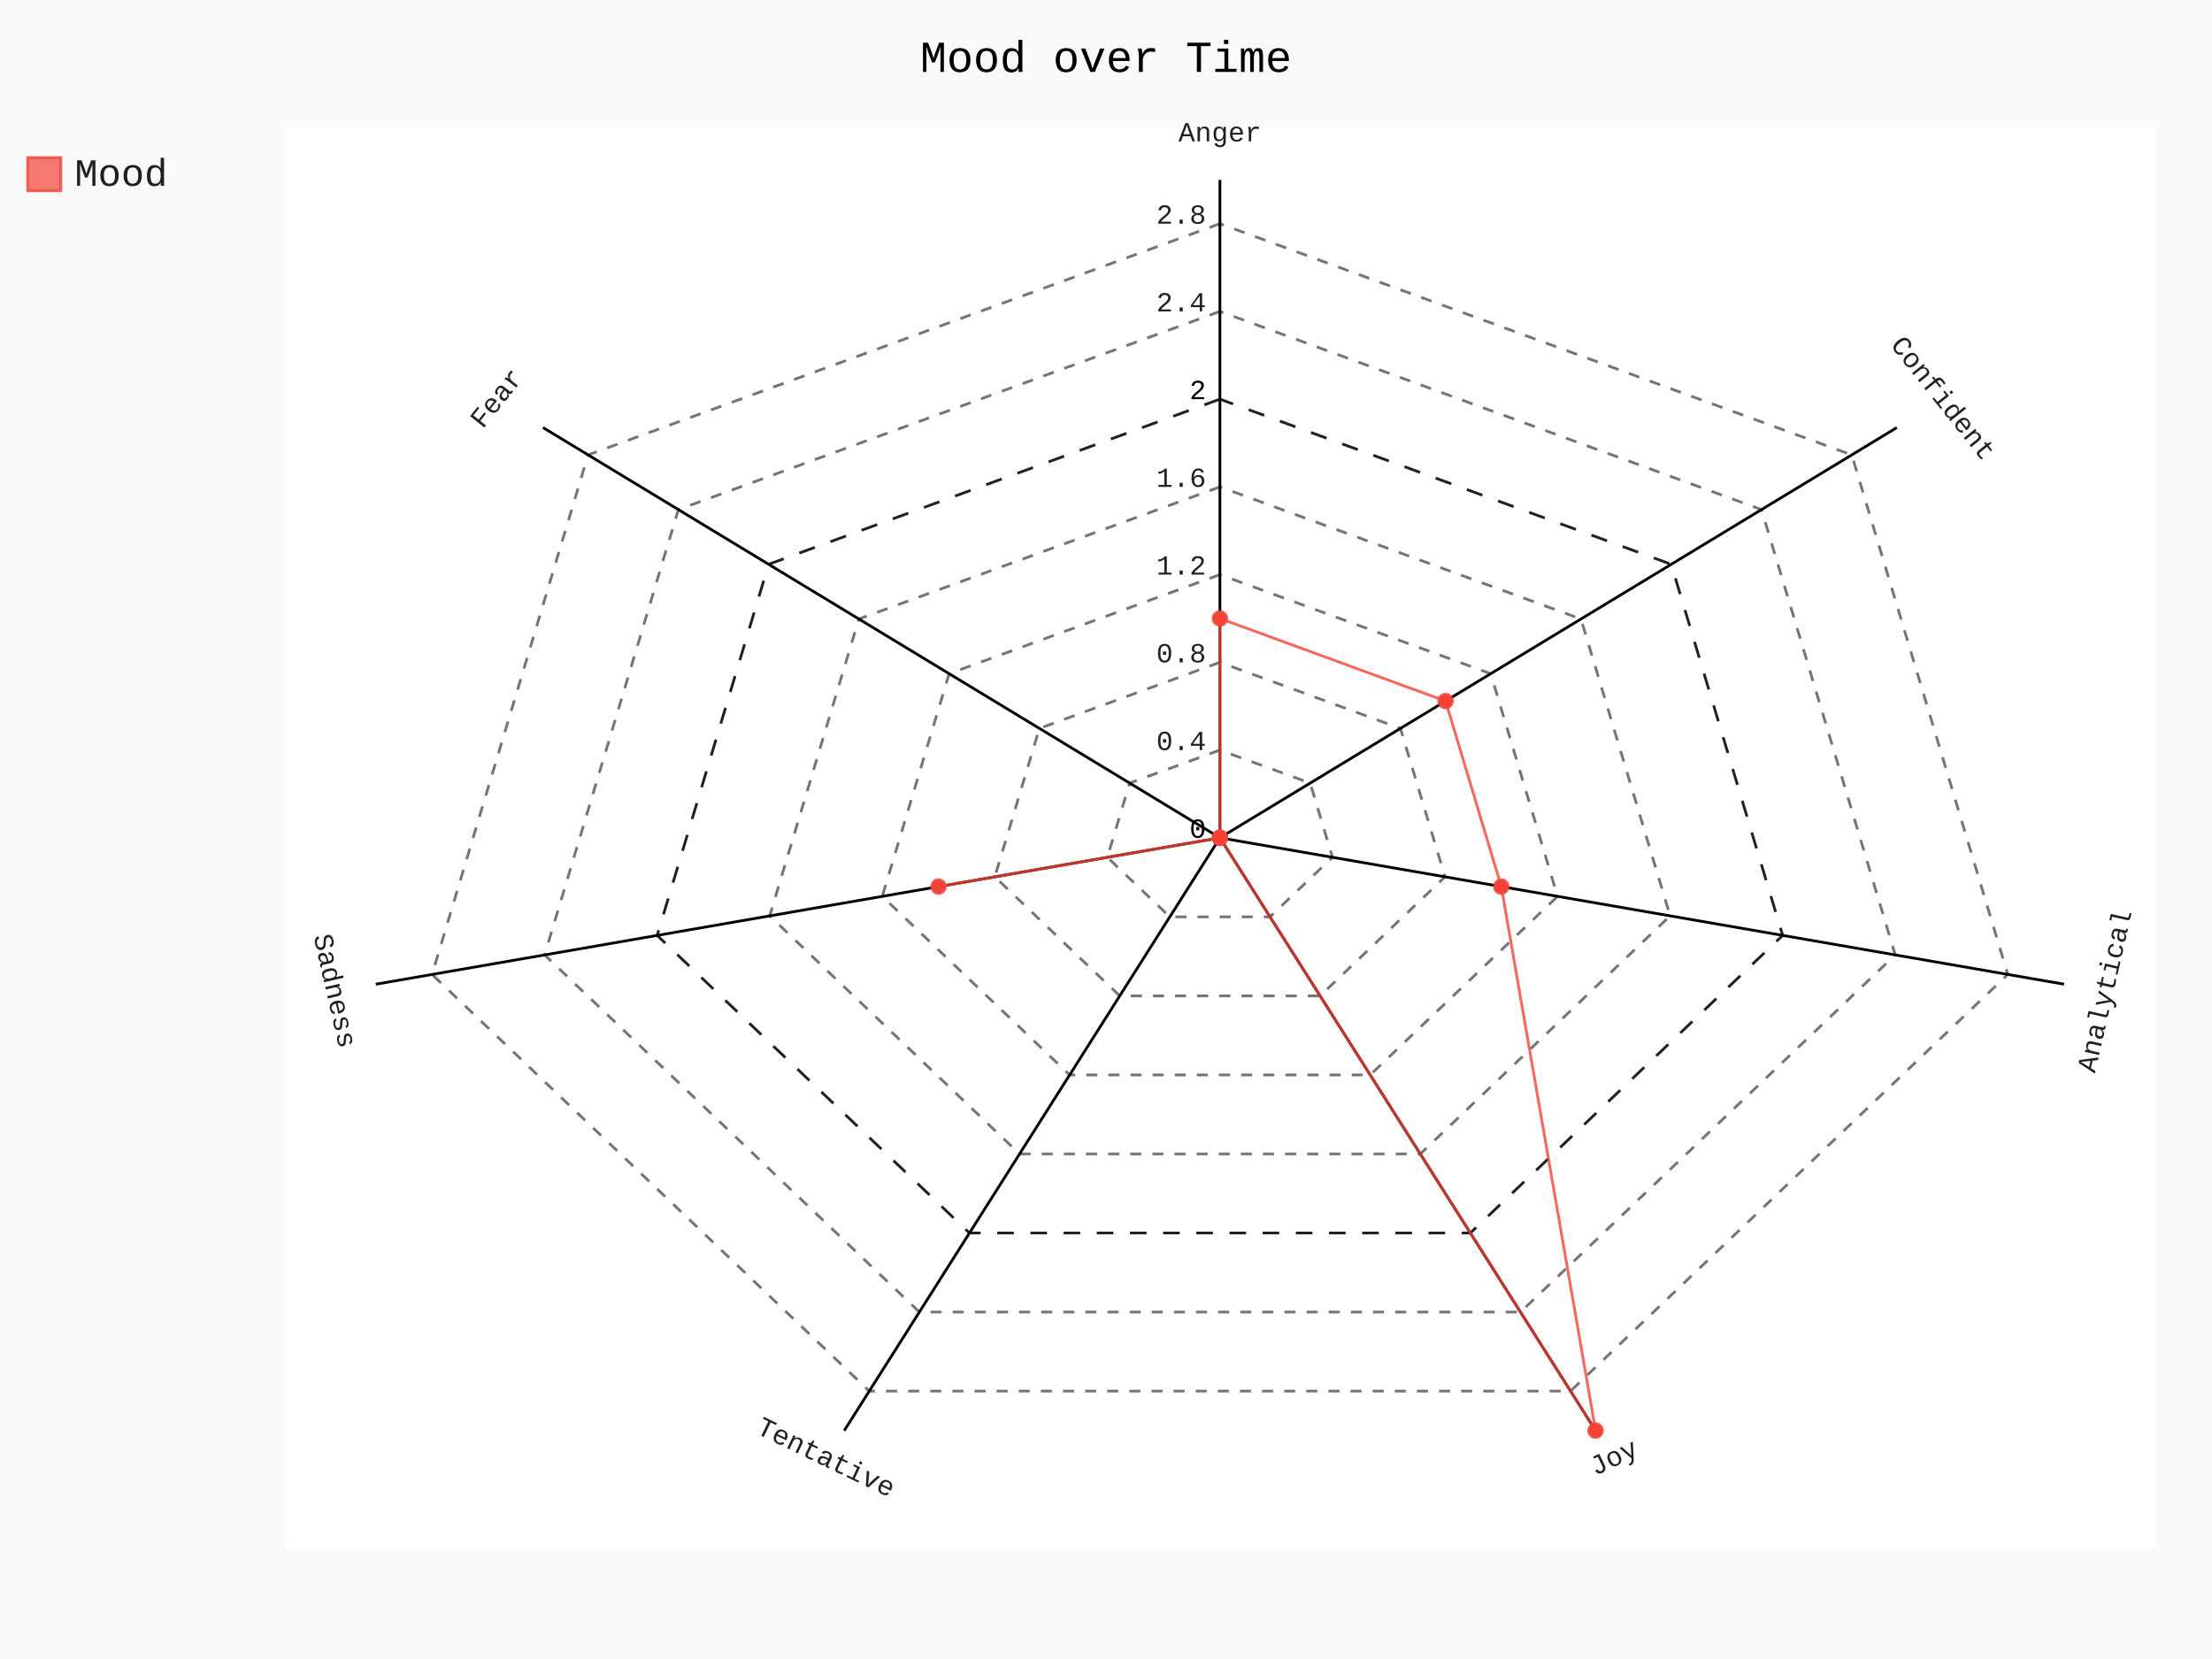
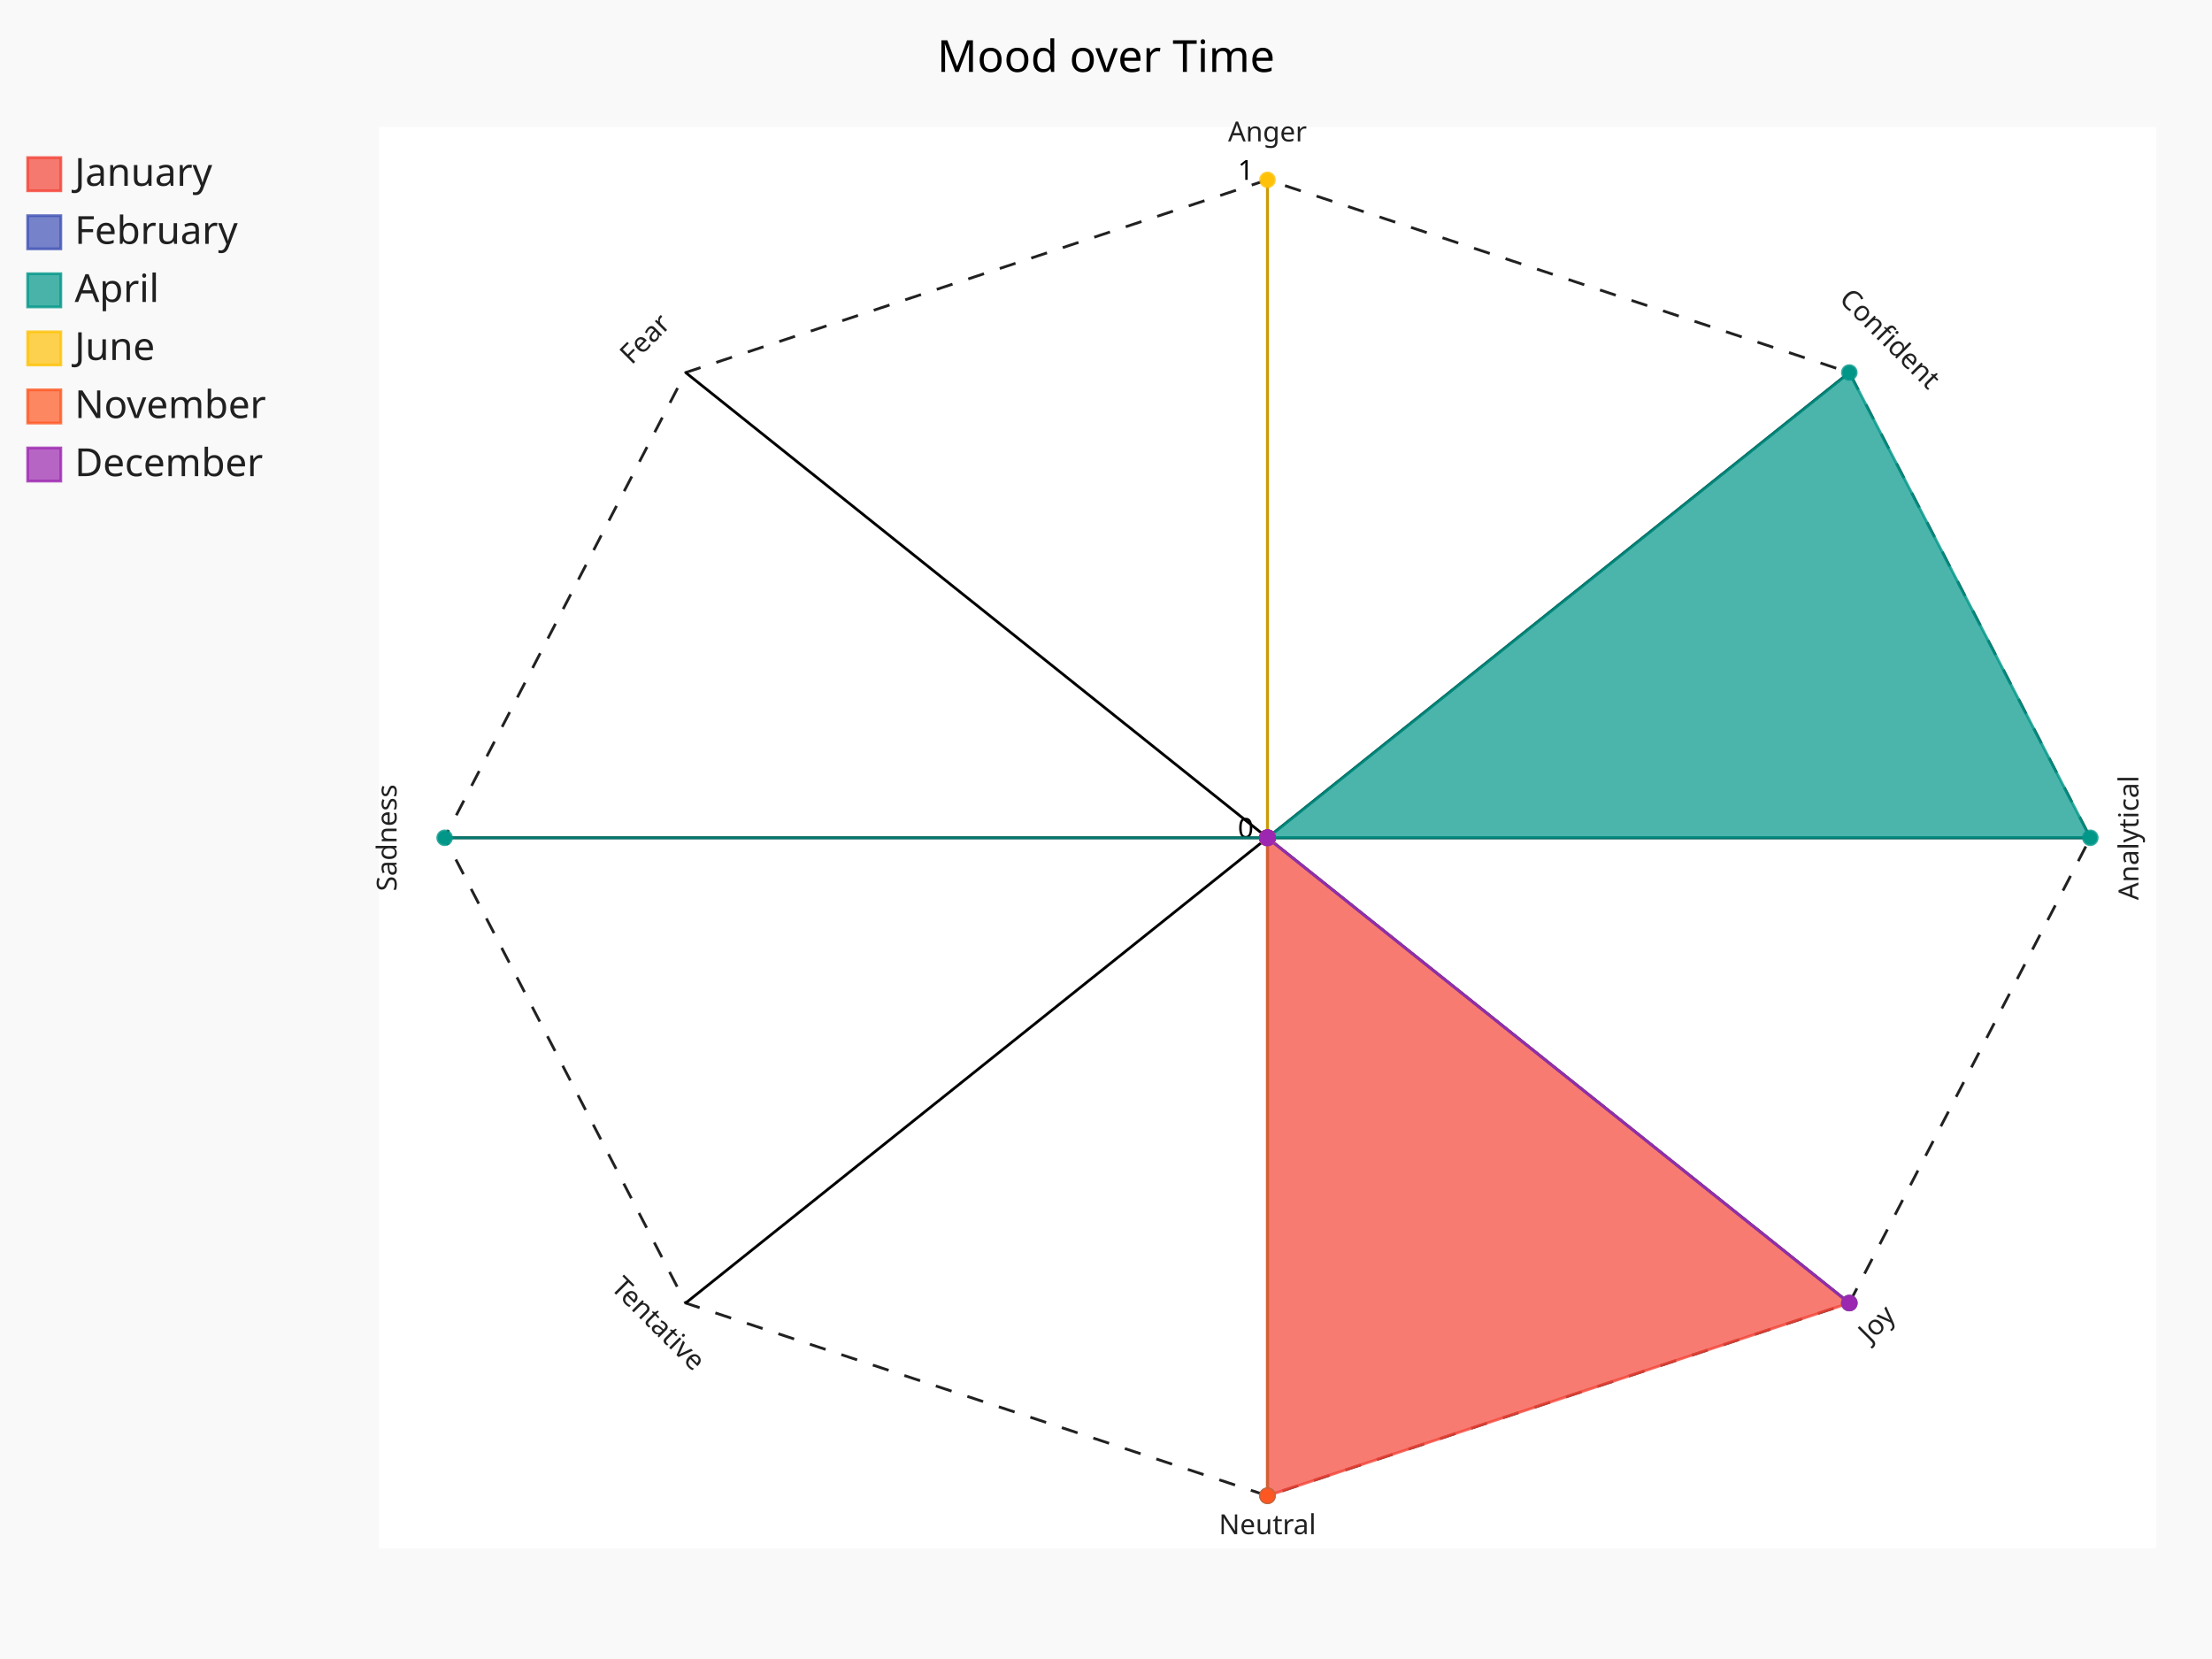
- <svg xmlns="http://www.w3.org/2000/svg" class="pygal-chart" id="chart-47af4e91-b5fa-4271-91e8-64bb7bb5b406" viewBox="0 0 800 600">
+ <svg xmlns="http://www.w3.org/2000/svg" class="pygal-chart" id="chart-7124c42a-257a-4592-8749-6a3959b7a0c8" viewBox="0 0 800 600">
  <defs>
-     <style type="text/css">#chart-47af4e91-b5fa-4271-91e8-64bb7bb5b406{-webkit-user-select:none;-webkit-font-smoothing:antialiased;font-family:Consolas,"Liberation Mono",Menlo,Courier,monospace}#chart-47af4e91-b5fa-4271-91e8-64bb7bb5b406 .title{font-family:Consolas,"Liberation Mono",Menlo,Courier,monospace;font-size:16px}#chart-47af4e91-b5fa-4271-91e8-64bb7bb5b406 .legends .legend text{font-family:Consolas,"Liberation Mono",Menlo,Courier,monospace;font-size:14px}#chart-47af4e91-b5fa-4271-91e8-64bb7bb5b406 .axis text{font-family:Consolas,"Liberation Mono",Menlo,Courier,monospace;font-size:10px}#chart-47af4e91-b5fa-4271-91e8-64bb7bb5b406 .axis text.major{font-family:Consolas,"Liberation Mono",Menlo,Courier,monospace;font-size:10px}#chart-47af4e91-b5fa-4271-91e8-64bb7bb5b406 .text-overlay text.value{font-family:Consolas,"Liberation Mono",Menlo,Courier,monospace;font-size:16px}#chart-47af4e91-b5fa-4271-91e8-64bb7bb5b406 .text-overlay text.label{font-family:Consolas,"Liberation Mono",Menlo,Courier,monospace;font-size:10px}#chart-47af4e91-b5fa-4271-91e8-64bb7bb5b406 .tooltip{font-family:Consolas,"Liberation Mono",Menlo,Courier,monospace;font-size:14px}#chart-47af4e91-b5fa-4271-91e8-64bb7bb5b406 text.no_data{font-family:Consolas,"Liberation Mono",Menlo,Courier,monospace;font-size:64px}
- #chart-47af4e91-b5fa-4271-91e8-64bb7bb5b406{background-color:rgba(249,249,249,1)}#chart-47af4e91-b5fa-4271-91e8-64bb7bb5b406 path,#chart-47af4e91-b5fa-4271-91e8-64bb7bb5b406 line,#chart-47af4e91-b5fa-4271-91e8-64bb7bb5b406 rect,#chart-47af4e91-b5fa-4271-91e8-64bb7bb5b406 circle{-webkit-transition:150ms;-moz-transition:150ms;transition:150ms}#chart-47af4e91-b5fa-4271-91e8-64bb7bb5b406 .graph &gt; .background{fill:rgba(249,249,249,1)}#chart-47af4e91-b5fa-4271-91e8-64bb7bb5b406 .plot &gt; .background{fill:rgba(255,255,255,1)}#chart-47af4e91-b5fa-4271-91e8-64bb7bb5b406 .graph{fill:rgba(0,0,0,.87)}#chart-47af4e91-b5fa-4271-91e8-64bb7bb5b406 text.no_data{fill:rgba(0,0,0,1)}#chart-47af4e91-b5fa-4271-91e8-64bb7bb5b406 .title{fill:rgba(0,0,0,1)}#chart-47af4e91-b5fa-4271-91e8-64bb7bb5b406 .legends .legend text{fill:rgba(0,0,0,.87)}#chart-47af4e91-b5fa-4271-91e8-64bb7bb5b406 .legends .legend:hover text{fill:rgba(0,0,0,1)}#chart-47af4e91-b5fa-4271-91e8-64bb7bb5b406 .axis .line{stroke:rgba(0,0,0,1)}#chart-47af4e91-b5fa-4271-91e8-64bb7bb5b406 .axis .guide.line{stroke:rgba(0,0,0,.54)}#chart-47af4e91-b5fa-4271-91e8-64bb7bb5b406 .axis .major.line{stroke:rgba(0,0,0,.87)}#chart-47af4e91-b5fa-4271-91e8-64bb7bb5b406 .axis text.major{fill:rgba(0,0,0,1)}#chart-47af4e91-b5fa-4271-91e8-64bb7bb5b406 .axis.y .guides:hover .guide.line,#chart-47af4e91-b5fa-4271-91e8-64bb7bb5b406 .line-graph .axis.x .guides:hover .guide.line,#chart-47af4e91-b5fa-4271-91e8-64bb7bb5b406 .stackedline-graph .axis.x .guides:hover .guide.line,#chart-47af4e91-b5fa-4271-91e8-64bb7bb5b406 .xy-graph .axis.x .guides:hover .guide.line{stroke:rgba(0,0,0,1)}#chart-47af4e91-b5fa-4271-91e8-64bb7bb5b406 .axis .guides:hover text{fill:rgba(0,0,0,1)}#chart-47af4e91-b5fa-4271-91e8-64bb7bb5b406 .reactive{fill-opacity:.7;stroke-opacity:.8}#chart-47af4e91-b5fa-4271-91e8-64bb7bb5b406 .ci{stroke:rgba(0,0,0,.87)}#chart-47af4e91-b5fa-4271-91e8-64bb7bb5b406 .reactive.active,#chart-47af4e91-b5fa-4271-91e8-64bb7bb5b406 .active .reactive{fill-opacity:.8;stroke-opacity:.9;stroke-width:4}#chart-47af4e91-b5fa-4271-91e8-64bb7bb5b406 .ci .reactive.active{stroke-width:1.5}#chart-47af4e91-b5fa-4271-91e8-64bb7bb5b406 .series text{fill:rgba(0,0,0,1)}#chart-47af4e91-b5fa-4271-91e8-64bb7bb5b406 .tooltip rect{fill:rgba(255,255,255,1);stroke:rgba(0,0,0,1);-webkit-transition:opacity 150ms;-moz-transition:opacity 150ms;transition:opacity 150ms}#chart-47af4e91-b5fa-4271-91e8-64bb7bb5b406 .tooltip .label{fill:rgba(0,0,0,.87)}#chart-47af4e91-b5fa-4271-91e8-64bb7bb5b406 .tooltip .label{fill:rgba(0,0,0,.87)}#chart-47af4e91-b5fa-4271-91e8-64bb7bb5b406 .tooltip .legend{font-size:.8em;fill:rgba(0,0,0,.54)}#chart-47af4e91-b5fa-4271-91e8-64bb7bb5b406 .tooltip .x_label{font-size:.6em;fill:rgba(0,0,0,1)}#chart-47af4e91-b5fa-4271-91e8-64bb7bb5b406 .tooltip .xlink{font-size:.5em;text-decoration:underline}#chart-47af4e91-b5fa-4271-91e8-64bb7bb5b406 .tooltip .value{font-size:1.5em}#chart-47af4e91-b5fa-4271-91e8-64bb7bb5b406 .bound{font-size:.5em}#chart-47af4e91-b5fa-4271-91e8-64bb7bb5b406 .max-value{font-size:.75em;fill:rgba(0,0,0,.54)}#chart-47af4e91-b5fa-4271-91e8-64bb7bb5b406 .map-element{fill:rgba(255,255,255,1);stroke:rgba(0,0,0,.54) !important}#chart-47af4e91-b5fa-4271-91e8-64bb7bb5b406 .map-element .reactive{fill-opacity:inherit;stroke-opacity:inherit}#chart-47af4e91-b5fa-4271-91e8-64bb7bb5b406 .color-0,#chart-47af4e91-b5fa-4271-91e8-64bb7bb5b406 .color-0 a:visited{stroke:#F44336;fill:#F44336}#chart-47af4e91-b5fa-4271-91e8-64bb7bb5b406 .text-overlay .color-0 text{fill:black}
- #chart-47af4e91-b5fa-4271-91e8-64bb7bb5b406 text.no_data{text-anchor:middle}#chart-47af4e91-b5fa-4271-91e8-64bb7bb5b406 .guide.line{fill:none}#chart-47af4e91-b5fa-4271-91e8-64bb7bb5b406 .centered{text-anchor:middle}#chart-47af4e91-b5fa-4271-91e8-64bb7bb5b406 .title{text-anchor:middle}#chart-47af4e91-b5fa-4271-91e8-64bb7bb5b406 .legends .legend text{fill-opacity:1}#chart-47af4e91-b5fa-4271-91e8-64bb7bb5b406 .axis.x text{text-anchor:middle}#chart-47af4e91-b5fa-4271-91e8-64bb7bb5b406 .axis.x:not(.web) text[transform]{text-anchor:start}#chart-47af4e91-b5fa-4271-91e8-64bb7bb5b406 .axis.x:not(.web) text[transform].backwards{text-anchor:end}#chart-47af4e91-b5fa-4271-91e8-64bb7bb5b406 .axis.y text{text-anchor:end}#chart-47af4e91-b5fa-4271-91e8-64bb7bb5b406 .axis.y text[transform].backwards{text-anchor:start}#chart-47af4e91-b5fa-4271-91e8-64bb7bb5b406 .axis.y2 text{text-anchor:start}#chart-47af4e91-b5fa-4271-91e8-64bb7bb5b406 .axis.y2 text[transform].backwards{text-anchor:end}#chart-47af4e91-b5fa-4271-91e8-64bb7bb5b406 .axis .guide.line{stroke-dasharray:4,4}#chart-47af4e91-b5fa-4271-91e8-64bb7bb5b406 .axis .major.guide.line{stroke-dasharray:6,6}#chart-47af4e91-b5fa-4271-91e8-64bb7bb5b406 .horizontal .axis.y .guide.line,#chart-47af4e91-b5fa-4271-91e8-64bb7bb5b406 .horizontal .axis.y2 .guide.line,#chart-47af4e91-b5fa-4271-91e8-64bb7bb5b406 .vertical .axis.x .guide.line{opacity:0}#chart-47af4e91-b5fa-4271-91e8-64bb7bb5b406 .horizontal .axis.always_show .guide.line,#chart-47af4e91-b5fa-4271-91e8-64bb7bb5b406 .vertical .axis.always_show .guide.line{opacity:1 !important}#chart-47af4e91-b5fa-4271-91e8-64bb7bb5b406 .axis.y .guides:hover .guide.line,#chart-47af4e91-b5fa-4271-91e8-64bb7bb5b406 .axis.y2 .guides:hover .guide.line,#chart-47af4e91-b5fa-4271-91e8-64bb7bb5b406 .axis.x .guides:hover .guide.line{opacity:1}#chart-47af4e91-b5fa-4271-91e8-64bb7bb5b406 .axis .guides:hover text{opacity:1}#chart-47af4e91-b5fa-4271-91e8-64bb7bb5b406 .nofill{fill:none}#chart-47af4e91-b5fa-4271-91e8-64bb7bb5b406 .subtle-fill{fill-opacity:.2}#chart-47af4e91-b5fa-4271-91e8-64bb7bb5b406 .dot{stroke-width:1px;fill-opacity:1}#chart-47af4e91-b5fa-4271-91e8-64bb7bb5b406 .dot.active{stroke-width:5px}#chart-47af4e91-b5fa-4271-91e8-64bb7bb5b406 .dot.negative{fill:transparent}#chart-47af4e91-b5fa-4271-91e8-64bb7bb5b406 text,#chart-47af4e91-b5fa-4271-91e8-64bb7bb5b406 tspan{stroke:none !important}#chart-47af4e91-b5fa-4271-91e8-64bb7bb5b406 .series text.active{opacity:1}#chart-47af4e91-b5fa-4271-91e8-64bb7bb5b406 .tooltip rect{fill-opacity:.95;stroke-width:.5}#chart-47af4e91-b5fa-4271-91e8-64bb7bb5b406 .tooltip text{fill-opacity:1}#chart-47af4e91-b5fa-4271-91e8-64bb7bb5b406 .showable{visibility:hidden}#chart-47af4e91-b5fa-4271-91e8-64bb7bb5b406 .showable.shown{visibility:visible}#chart-47af4e91-b5fa-4271-91e8-64bb7bb5b406 .gauge-background{fill:rgba(229,229,229,1);stroke:none}#chart-47af4e91-b5fa-4271-91e8-64bb7bb5b406 .bg-lines{stroke:rgba(249,249,249,1);stroke-width:2px}</style>
+     <style type="text/css">#chart-7124c42a-257a-4592-8749-6a3959b7a0c8{-webkit-user-select:none;-webkit-font-smoothing:antialiased;font-family:Raleway}#chart-7124c42a-257a-4592-8749-6a3959b7a0c8 .title{font-family:Raleway;font-size:16px}#chart-7124c42a-257a-4592-8749-6a3959b7a0c8 .legends .legend text{font-family:Raleway;font-size:14px}#chart-7124c42a-257a-4592-8749-6a3959b7a0c8 .axis text{font-family:Raleway;font-size:10px}#chart-7124c42a-257a-4592-8749-6a3959b7a0c8 .axis text.major{font-family:Raleway;font-size:10px}#chart-7124c42a-257a-4592-8749-6a3959b7a0c8 .text-overlay text.value{font-family:Raleway;font-size:16px}#chart-7124c42a-257a-4592-8749-6a3959b7a0c8 .text-overlay text.label{font-family:Raleway;font-size:10px}#chart-7124c42a-257a-4592-8749-6a3959b7a0c8 .tooltip{font-family:Raleway;font-size:14px}#chart-7124c42a-257a-4592-8749-6a3959b7a0c8 text.no_data{font-family:Raleway;font-size:64px}
+ #chart-7124c42a-257a-4592-8749-6a3959b7a0c8{background-color:rgba(249,249,249,1)}#chart-7124c42a-257a-4592-8749-6a3959b7a0c8 path,#chart-7124c42a-257a-4592-8749-6a3959b7a0c8 line,#chart-7124c42a-257a-4592-8749-6a3959b7a0c8 rect,#chart-7124c42a-257a-4592-8749-6a3959b7a0c8 circle{-webkit-transition:150ms;-moz-transition:150ms;transition:150ms}#chart-7124c42a-257a-4592-8749-6a3959b7a0c8 .graph &gt; .background{fill:rgba(249,249,249,1)}#chart-7124c42a-257a-4592-8749-6a3959b7a0c8 .plot &gt; .background{fill:rgba(255,255,255,1)}#chart-7124c42a-257a-4592-8749-6a3959b7a0c8 .graph{fill:rgba(0,0,0,.87)}#chart-7124c42a-257a-4592-8749-6a3959b7a0c8 text.no_data{fill:rgba(0,0,0,1)}#chart-7124c42a-257a-4592-8749-6a3959b7a0c8 .title{fill:rgba(0,0,0,1)}#chart-7124c42a-257a-4592-8749-6a3959b7a0c8 .legends .legend text{fill:rgba(0,0,0,.87)}#chart-7124c42a-257a-4592-8749-6a3959b7a0c8 .legends .legend:hover text{fill:rgba(0,0,0,1)}#chart-7124c42a-257a-4592-8749-6a3959b7a0c8 .axis .line{stroke:rgba(0,0,0,1)}#chart-7124c42a-257a-4592-8749-6a3959b7a0c8 .axis .guide.line{stroke:rgba(0,0,0,.54)}#chart-7124c42a-257a-4592-8749-6a3959b7a0c8 .axis .major.line{stroke:rgba(0,0,0,.87)}#chart-7124c42a-257a-4592-8749-6a3959b7a0c8 .axis text.major{fill:rgba(0,0,0,1)}#chart-7124c42a-257a-4592-8749-6a3959b7a0c8 .axis.y .guides:hover .guide.line,#chart-7124c42a-257a-4592-8749-6a3959b7a0c8 .line-graph .axis.x .guides:hover .guide.line,#chart-7124c42a-257a-4592-8749-6a3959b7a0c8 .stackedline-graph .axis.x .guides:hover .guide.line,#chart-7124c42a-257a-4592-8749-6a3959b7a0c8 .xy-graph .axis.x .guides:hover .guide.line{stroke:rgba(0,0,0,1)}#chart-7124c42a-257a-4592-8749-6a3959b7a0c8 .axis .guides:hover text{fill:rgba(0,0,0,1)}#chart-7124c42a-257a-4592-8749-6a3959b7a0c8 .reactive{fill-opacity:.7;stroke-opacity:.8}#chart-7124c42a-257a-4592-8749-6a3959b7a0c8 .ci{stroke:rgba(0,0,0,.87)}#chart-7124c42a-257a-4592-8749-6a3959b7a0c8 .reactive.active,#chart-7124c42a-257a-4592-8749-6a3959b7a0c8 .active .reactive{fill-opacity:.8;stroke-opacity:.9;stroke-width:4}#chart-7124c42a-257a-4592-8749-6a3959b7a0c8 .ci .reactive.active{stroke-width:1.5}#chart-7124c42a-257a-4592-8749-6a3959b7a0c8 .series text{fill:rgba(0,0,0,1)}#chart-7124c42a-257a-4592-8749-6a3959b7a0c8 .tooltip rect{fill:rgba(255,255,255,1);stroke:rgba(0,0,0,1);-webkit-transition:opacity 150ms;-moz-transition:opacity 150ms;transition:opacity 150ms}#chart-7124c42a-257a-4592-8749-6a3959b7a0c8 .tooltip .label{fill:rgba(0,0,0,.87)}#chart-7124c42a-257a-4592-8749-6a3959b7a0c8 .tooltip .label{fill:rgba(0,0,0,.87)}#chart-7124c42a-257a-4592-8749-6a3959b7a0c8 .tooltip .legend{font-size:.8em;fill:rgba(0,0,0,.54)}#chart-7124c42a-257a-4592-8749-6a3959b7a0c8 .tooltip .x_label{font-size:.6em;fill:rgba(0,0,0,1)}#chart-7124c42a-257a-4592-8749-6a3959b7a0c8 .tooltip .xlink{font-size:.5em;text-decoration:underline}#chart-7124c42a-257a-4592-8749-6a3959b7a0c8 .tooltip .value{font-size:1.5em}#chart-7124c42a-257a-4592-8749-6a3959b7a0c8 .bound{font-size:.5em}#chart-7124c42a-257a-4592-8749-6a3959b7a0c8 .max-value{font-size:.75em;fill:rgba(0,0,0,.54)}#chart-7124c42a-257a-4592-8749-6a3959b7a0c8 .map-element{fill:rgba(255,255,255,1);stroke:rgba(0,0,0,.54) !important}#chart-7124c42a-257a-4592-8749-6a3959b7a0c8 .map-element .reactive{fill-opacity:inherit;stroke-opacity:inherit}#chart-7124c42a-257a-4592-8749-6a3959b7a0c8 .color-0,#chart-7124c42a-257a-4592-8749-6a3959b7a0c8 .color-0 a:visited{stroke:#F44336;fill:#F44336}#chart-7124c42a-257a-4592-8749-6a3959b7a0c8 .color-1,#chart-7124c42a-257a-4592-8749-6a3959b7a0c8 .color-1 a:visited{stroke:#3F51B5;fill:#3F51B5}#chart-7124c42a-257a-4592-8749-6a3959b7a0c8 .color-2,#chart-7124c42a-257a-4592-8749-6a3959b7a0c8 .color-2 a:visited{stroke:#009688;fill:#009688}#chart-7124c42a-257a-4592-8749-6a3959b7a0c8 .color-3,#chart-7124c42a-257a-4592-8749-6a3959b7a0c8 .color-3 a:visited{stroke:#FFC107;fill:#FFC107}#chart-7124c42a-257a-4592-8749-6a3959b7a0c8 .color-4,#chart-7124c42a-257a-4592-8749-6a3959b7a0c8 .color-4 a:visited{stroke:#FF5722;fill:#FF5722}#chart-7124c42a-257a-4592-8749-6a3959b7a0c8 .color-5,#chart-7124c42a-257a-4592-8749-6a3959b7a0c8 .color-5 a:visited{stroke:#9C27B0;fill:#9C27B0}#chart-7124c42a-257a-4592-8749-6a3959b7a0c8 .text-overlay .color-0 text{fill:black}#chart-7124c42a-257a-4592-8749-6a3959b7a0c8 .text-overlay .color-1 text{fill:black}#chart-7124c42a-257a-4592-8749-6a3959b7a0c8 .text-overlay .color-2 text{fill:black}#chart-7124c42a-257a-4592-8749-6a3959b7a0c8 .text-overlay .color-3 text{fill:black}#chart-7124c42a-257a-4592-8749-6a3959b7a0c8 .text-overlay .color-4 text{fill:black}#chart-7124c42a-257a-4592-8749-6a3959b7a0c8 .text-overlay .color-5 text{fill:black}
+ #chart-7124c42a-257a-4592-8749-6a3959b7a0c8 text.no_data{text-anchor:middle}#chart-7124c42a-257a-4592-8749-6a3959b7a0c8 .guide.line{fill:none}#chart-7124c42a-257a-4592-8749-6a3959b7a0c8 .centered{text-anchor:middle}#chart-7124c42a-257a-4592-8749-6a3959b7a0c8 .title{text-anchor:middle}#chart-7124c42a-257a-4592-8749-6a3959b7a0c8 .legends .legend text{fill-opacity:1}#chart-7124c42a-257a-4592-8749-6a3959b7a0c8 .axis.x text{text-anchor:middle}#chart-7124c42a-257a-4592-8749-6a3959b7a0c8 .axis.x:not(.web) text[transform]{text-anchor:start}#chart-7124c42a-257a-4592-8749-6a3959b7a0c8 .axis.x:not(.web) text[transform].backwards{text-anchor:end}#chart-7124c42a-257a-4592-8749-6a3959b7a0c8 .axis.y text{text-anchor:end}#chart-7124c42a-257a-4592-8749-6a3959b7a0c8 .axis.y text[transform].backwards{text-anchor:start}#chart-7124c42a-257a-4592-8749-6a3959b7a0c8 .axis.y2 text{text-anchor:start}#chart-7124c42a-257a-4592-8749-6a3959b7a0c8 .axis.y2 text[transform].backwards{text-anchor:end}#chart-7124c42a-257a-4592-8749-6a3959b7a0c8 .axis .guide.line{stroke-dasharray:4,4}#chart-7124c42a-257a-4592-8749-6a3959b7a0c8 .axis .major.guide.line{stroke-dasharray:6,6}#chart-7124c42a-257a-4592-8749-6a3959b7a0c8 .horizontal .axis.y .guide.line,#chart-7124c42a-257a-4592-8749-6a3959b7a0c8 .horizontal .axis.y2 .guide.line,#chart-7124c42a-257a-4592-8749-6a3959b7a0c8 .vertical .axis.x .guide.line{opacity:0}#chart-7124c42a-257a-4592-8749-6a3959b7a0c8 .horizontal .axis.always_show .guide.line,#chart-7124c42a-257a-4592-8749-6a3959b7a0c8 .vertical .axis.always_show .guide.line{opacity:1 !important}#chart-7124c42a-257a-4592-8749-6a3959b7a0c8 .axis.y .guides:hover .guide.line,#chart-7124c42a-257a-4592-8749-6a3959b7a0c8 .axis.y2 .guides:hover .guide.line,#chart-7124c42a-257a-4592-8749-6a3959b7a0c8 .axis.x .guides:hover .guide.line{opacity:1}#chart-7124c42a-257a-4592-8749-6a3959b7a0c8 .axis .guides:hover text{opacity:1}#chart-7124c42a-257a-4592-8749-6a3959b7a0c8 .nofill{fill:none}#chart-7124c42a-257a-4592-8749-6a3959b7a0c8 .subtle-fill{fill-opacity:.2}#chart-7124c42a-257a-4592-8749-6a3959b7a0c8 .dot{stroke-width:1px;fill-opacity:1}#chart-7124c42a-257a-4592-8749-6a3959b7a0c8 .dot.active{stroke-width:5px}#chart-7124c42a-257a-4592-8749-6a3959b7a0c8 .dot.negative{fill:transparent}#chart-7124c42a-257a-4592-8749-6a3959b7a0c8 text,#chart-7124c42a-257a-4592-8749-6a3959b7a0c8 tspan{stroke:none !important}#chart-7124c42a-257a-4592-8749-6a3959b7a0c8 .series text.active{opacity:1}#chart-7124c42a-257a-4592-8749-6a3959b7a0c8 .tooltip rect{fill-opacity:.95;stroke-width:.5}#chart-7124c42a-257a-4592-8749-6a3959b7a0c8 .tooltip text{fill-opacity:1}#chart-7124c42a-257a-4592-8749-6a3959b7a0c8 .showable{visibility:hidden}#chart-7124c42a-257a-4592-8749-6a3959b7a0c8 .showable.shown{visibility:visible}#chart-7124c42a-257a-4592-8749-6a3959b7a0c8 .gauge-background{fill:rgba(229,229,229,1);stroke:none}#chart-7124c42a-257a-4592-8749-6a3959b7a0c8 .bg-lines{stroke:rgba(249,249,249,1);stroke-width:2px}</style>
  </defs>
  <g class="graph radar-graph vertical">
    <rect class="background" height="600" width="800" x="0" y="0" />
-     <g class="plot" transform="translate(103, 46)">
-       <rect class="background" height="514" width="676.4" x="0" y="0" />
+     <g class="plot" transform="translate(137, 46)">
+       <rect class="background" height="514" width="642.8" x="0" y="0" />
      <g class="axis y web">
        <g class="guides">
-           <path class="guide line" d="M338.2 34.901 L109.693 118.524 53.256 306.422 211.388 457.104 465.012 457.104 623.144 306.422 566.707 118.524 338.2 34.901 Z" />
-           <text class="" x="333.2" y="34.901">2.8</text>
-         </g>
-         <g class="guides">
-           <path class="guide line" d="M338.2 66.63 L142.337 138.306 93.963 299.361 229.504 428.518 446.896 428.518 582.437 299.361 534.063 138.306 338.2 66.63 Z" />
-           <text class="" x="333.2" y="66.63">2.4</text>
-         </g>
-         <g class="guides">
-           <path class="major guide line" d="M338.2 98.358 L174.981 158.088 134.669 292.301 247.62 399.931 428.78 399.931 541.731 292.301 501.419 158.088 338.2 98.358 Z" />
-           <text class="major" x="333.2" y="98.358">2</text>
-         </g>
-         <g class="guides">
-           <path class="guide line" d="M338.2 130.086 L207.624 177.871 175.375 285.241 265.736 371.345 410.664 371.345 501.025 285.241 468.776 177.871 338.2 130.086 Z" />
-           <text class="" x="333.2" y="130.086">1.6</text>
-         </g>
-         <g class="guides">
-           <path class="guide line" d="M338.2 161.815 L240.268 197.653 216.081 278.181 283.852 342.759 392.548 342.759 460.319 278.181 436.132 197.653 338.2 161.815 Z" />
-           <text class="" x="333.2" y="161.815">1.2</text>
-         </g>
-         <g class="guides">
-           <path class="guide line" d="M338.2 193.543 L272.912 217.435 256.788 271.12 301.968 314.173 374.432 314.173 419.612 271.12 403.488 217.435 338.2 193.543 Z" />
-           <text class="" x="333.2" y="193.543">0.8</text>
-         </g>
-         <g class="guides">
-           <path class="guide line" d="M338.2 225.272 L305.556 237.218 297.494 264.06 320.084 285.586 356.316 285.586 378.906 264.06 370.844 237.218 338.2 225.272 Z" />
-           <text class="" x="333.2" y="225.272">0.4</text>
-         </g>
-         <g class="guides">
-           <path class="major guide line" d="M338.2 257 L338.2 257 338.2 257 338.2 257 338.2 257 338.2 257 338.2 257 338.2 257 Z" />
-           <text class="major" x="333.2" y="257.0">0</text>
+           <path class="major guide line" d="M321.4 19.037 L110.97 88.735 23.807 257 110.97 425.265 321.4 494.963 531.83 425.265 618.993 257 531.83 88.735 321.4 19.037 Z" />
+           <text class="major" x="316.4" y="19.037">1</text>
+         </g>
+         <g class="guides">
+           <path class="major guide line" d="M321.4 257 L321.4 257 321.4 257 321.4 257 321.4 257 321.4 257 321.4 257 321.4 257 321.4 257 Z" />
+           <text class="major" x="316.4" y="257.0">0</text>
        </g>
      </g>
      <g class="axis x web">
        <g class="guides">
-           <path class="line" d="M338.2 257 L338.2 19.037" />
-           <text class="" transform="rotate(0 338.2 5.14)" x="338.2" y="5.14">Anger</text>
-         </g>
-         <g class="guides">
-           <path class="line" d="M338.2 257 L93.371 108.633" />
-           <text class="" transform="rotate(-51.42857 79.0729 99.96786)" x="79.073" y="99.968">Fear</text>
-         </g>
-         <g class="guides">
-           <path class="line" d="M338.2 257 L32.903 309.952" />
-           <text class="" transform="rotate(-282.8571 15.07379 313.0441)" x="15.074" y="313.044">Sadness</text>
-         </g>
-         <g class="guides">
-           <path class="line" d="M338.2 257 L202.33 471.397" />
-           <text class="" transform="rotate(-334.2857 194.3953 483.918)" x="194.395" y="483.918">Tentative</text>
-         </g>
-         <g class="guides">
-           <path class="line" d="M338.2 257 L474.07 471.397" />
-           <text class="" transform="rotate(-385.7143 482.0047 483.918)" x="482.005" y="483.918">Joy</text>
-         </g>
-         <g class="guides">
-           <path class="line" d="M338.2 257 L643.497 309.952" />
-           <text class="" transform="rotate(-437.1429 661.3262 313.0441)" x="661.326" y="313.044">Analytical</text>
-         </g>
-         <g class="guides">
-           <path class="line" d="M338.2 257 L583.029 108.633" />
-           <text class="" transform="rotate(-308.5714 597.3271 99.96786)" x="597.327" y="99.968">Confident</text>
+           <path class="line" d="M321.4 257 L321.4 19.037" />
+           <text class="" transform="rotate(0 321.4 5.14)" x="321.4" y="5.14">Anger</text>
+         </g>
+         <g class="guides">
+           <path class="line" d="M321.4 257 L110.97 88.735" />
+           <text class="" transform="rotate(-45 98.68116 78.90809)" x="98.681" y="78.908">Fear</text>
+         </g>
+         <g class="guides">
+           <path class="line" d="M321.4 257 L23.807 257" />
+           <text class="" transform="rotate(-90 6.428 257)" x="6.428" y="257">Sadness</text>
+         </g>
+         <g class="guides">
+           <path class="line" d="M321.4 257 L110.97 425.265" />
+           <text class="" transform="rotate(-315 98.68116 435.0919)" x="98.681" y="435.092">Tentative</text>
+         </g>
+         <g class="guides">
+           <path class="line" d="M321.4 257 L321.4 494.963" />
+           <text class="" transform="rotate(-360 321.4 508.86)" x="321.4" y="508.86">Neutral</text>
+         </g>
+         <g class="guides">
+           <path class="line" d="M321.4 257 L531.83 425.265" />
+           <text class="" transform="rotate(-405 544.1188 435.0919)" x="544.119" y="435.092">Joy</text>
+         </g>
+         <g class="guides">
+           <path class="line" d="M321.4 257 L618.993 257" />
+           <text class="" transform="rotate(-450 636.372 257)" x="636.372" y="257">Analytical</text>
+         </g>
+         <g class="guides">
+           <path class="line" d="M321.4 257 L531.83 88.735" />
+           <text class="" transform="rotate(-315 544.1188 78.90809)" x="544.119" y="78.908">Confident</text>
        </g>
      </g>
      <g class="series serie-0 color-0">
-         <path class="line reactive nofill" d="M338.2 177.679 L338.2 257 236.434 274.651 338.2 257 474.07 471.397 439.966 274.651 419.81 207.544 Z" />
+         <path class="line reactive" d="M321.4 257 L321.4 257 321.4 257 321.4 257 321.4 494.963 531.83 425.265 321.4 257 321.4 257 Z" />
+       </g>
+       <g class="series serie-1 color-1">
+         <path class="line reactive" d="M321.4 257 L321.4 257 321.4 257 321.4 257 321.4 257 531.83 425.265 321.4 257 321.4 257 Z" />
+       </g>
+       <g class="series serie-2 color-2">
+         <path class="line reactive" d="M321.4 257 L321.4 257 23.807 257 321.4 257 321.4 494.963 321.4 257 618.993 257 531.83 88.735 Z" />
+       </g>
+       <g class="series serie-3 color-3">
+         <path class="line reactive" d="M321.4 19.037 L321.4 257 321.4 257 321.4 257 321.4 257 321.4 257 321.4 257 321.4 257 Z" />
+       </g>
+       <g class="series serie-4 color-4">
+         <path class="line reactive" d="M321.4 257 L321.4 257 321.4 257 321.4 257 321.4 494.963 321.4 257 321.4 257 321.4 257 Z" />
+       </g>
+       <g class="series serie-5 color-5">
+         <path class="line reactive" d="M321.4 257 L321.4 257 321.4 257 321.4 257 321.4 257 531.83 425.265 321.4 257 321.4 257 Z" />
      </g>
    </g>
    <g class="titles">
      <text class="title plot_title" x="400.0" y="26">Mood over Time</text>
    </g>
-     <g class="plot overlay" transform="translate(103, 46)">
+     <g class="plot overlay" transform="translate(137, 46)">
      <g class="series serie-0 color-0">
        <g class="dots">
-           <circle class="dot reactive tooltip-trigger" cx="338.2" cy="177.679" r="2.5" />
-         </g>
-         <g class="dots">
-           <circle class="dot reactive tooltip-trigger" cx="338.2" cy="257.0" r="2.5" />
-         </g>
-         <g class="dots">
-           <circle class="dot reactive tooltip-trigger" cx="236.434" cy="274.651" r="2.5" />
-         </g>
-         <g class="dots">
-           <circle class="dot reactive tooltip-trigger" cx="338.2" cy="257.0" r="2.5" />
-         </g>
-         <g class="dots">
-           <circle class="dot reactive tooltip-trigger" cx="474.07" cy="471.397" r="2.5" />
-         </g>
-         <g class="dots">
-           <circle class="dot reactive tooltip-trigger" cx="439.966" cy="274.651" r="2.5" />
-         </g>
-         <g class="dots">
-           <circle class="dot reactive tooltip-trigger" cx="419.81" cy="207.544" r="2.5" />
-         </g>
-       </g>
-     </g>
-     <g class="plot text-overlay" transform="translate(103, 46)">
+           <circle class="dot reactive tooltip-trigger" cx="321.4" cy="257.0" r="2.5" />
+         </g>
+         <g class="dots">
+           <circle class="dot reactive tooltip-trigger" cx="321.4" cy="257.0" r="2.5" />
+         </g>
+         <g class="dots">
+           <circle class="dot reactive tooltip-trigger" cx="321.4" cy="257.0" r="2.5" />
+         </g>
+         <g class="dots">
+           <circle class="dot reactive tooltip-trigger" cx="321.4" cy="257.0" r="2.5" />
+         </g>
+         <g class="dots">
+           <circle class="dot reactive tooltip-trigger" cx="321.4" cy="494.963" r="2.5" />
+         </g>
+         <g class="dots">
+           <circle class="dot reactive tooltip-trigger" cx="531.83" cy="425.265" r="2.5" />
+         </g>
+         <g class="dots">
+           <circle class="dot reactive tooltip-trigger" cx="321.4" cy="257.0" r="2.5" />
+         </g>
+         <g class="dots">
+           <circle class="dot reactive tooltip-trigger" cx="321.4" cy="257.0" r="2.5" />
+         </g>
+       </g>
+       <g class="series serie-1 color-1">
+         <g class="dots">
+           <circle class="dot reactive tooltip-trigger" cx="321.4" cy="257.0" r="2.5" />
+         </g>
+         <g class="dots">
+           <circle class="dot reactive tooltip-trigger" cx="321.4" cy="257.0" r="2.5" />
+         </g>
+         <g class="dots">
+           <circle class="dot reactive tooltip-trigger" cx="321.4" cy="257.0" r="2.5" />
+         </g>
+         <g class="dots">
+           <circle class="dot reactive tooltip-trigger" cx="321.4" cy="257.0" r="2.5" />
+         </g>
+         <g class="dots">
+           <circle class="dot reactive tooltip-trigger" cx="321.4" cy="257.0" r="2.5" />
+         </g>
+         <g class="dots">
+           <circle class="dot reactive tooltip-trigger" cx="531.83" cy="425.265" r="2.5" />
+         </g>
+         <g class="dots">
+           <circle class="dot reactive tooltip-trigger" cx="321.4" cy="257.0" r="2.5" />
+         </g>
+         <g class="dots">
+           <circle class="dot reactive tooltip-trigger" cx="321.4" cy="257.0" r="2.5" />
+         </g>
+       </g>
+       <g class="series serie-2 color-2">
+         <g class="dots">
+           <circle class="dot reactive tooltip-trigger" cx="321.4" cy="257.0" r="2.5" />
+         </g>
+         <g class="dots">
+           <circle class="dot reactive tooltip-trigger" cx="321.4" cy="257.0" r="2.5" />
+         </g>
+         <g class="dots">
+           <circle class="dot reactive tooltip-trigger" cx="23.807" cy="257" r="2.5" />
+         </g>
+         <g class="dots">
+           <circle class="dot reactive tooltip-trigger" cx="321.4" cy="257.0" r="2.5" />
+         </g>
+         <g class="dots">
+           <circle class="dot reactive tooltip-trigger" cx="321.4" cy="494.963" r="2.5" />
+         </g>
+         <g class="dots">
+           <circle class="dot reactive tooltip-trigger" cx="321.4" cy="257.0" r="2.5" />
+         </g>
+         <g class="dots">
+           <circle class="dot reactive tooltip-trigger" cx="618.993" cy="257" r="2.5" />
+         </g>
+         <g class="dots">
+           <circle class="dot reactive tooltip-trigger" cx="531.83" cy="88.735" r="2.5" />
+         </g>
+       </g>
+       <g class="series serie-3 color-3">
+         <g class="dots">
+           <circle class="dot reactive tooltip-trigger" cx="321.4" cy="19.037" r="2.5" />
+         </g>
+         <g class="dots">
+           <circle class="dot reactive tooltip-trigger" cx="321.4" cy="257.0" r="2.5" />
+         </g>
+         <g class="dots">
+           <circle class="dot reactive tooltip-trigger" cx="321.4" cy="257.0" r="2.5" />
+         </g>
+         <g class="dots">
+           <circle class="dot reactive tooltip-trigger" cx="321.4" cy="257.0" r="2.5" />
+         </g>
+         <g class="dots">
+           <circle class="dot reactive tooltip-trigger" cx="321.4" cy="257.0" r="2.5" />
+         </g>
+         <g class="dots">
+           <circle class="dot reactive tooltip-trigger" cx="321.4" cy="257.0" r="2.5" />
+         </g>
+         <g class="dots">
+           <circle class="dot reactive tooltip-trigger" cx="321.4" cy="257.0" r="2.5" />
+         </g>
+         <g class="dots">
+           <circle class="dot reactive tooltip-trigger" cx="321.4" cy="257.0" r="2.5" />
+         </g>
+       </g>
+       <g class="series serie-4 color-4">
+         <g class="dots">
+           <circle class="dot reactive tooltip-trigger" cx="321.4" cy="257.0" r="2.5" />
+         </g>
+         <g class="dots">
+           <circle class="dot reactive tooltip-trigger" cx="321.4" cy="257.0" r="2.5" />
+         </g>
+         <g class="dots">
+           <circle class="dot reactive tooltip-trigger" cx="321.4" cy="257.0" r="2.5" />
+         </g>
+         <g class="dots">
+           <circle class="dot reactive tooltip-trigger" cx="321.4" cy="257.0" r="2.5" />
+         </g>
+         <g class="dots">
+           <circle class="dot reactive tooltip-trigger" cx="321.4" cy="494.963" r="2.5" />
+         </g>
+         <g class="dots">
+           <circle class="dot reactive tooltip-trigger" cx="321.4" cy="257.0" r="2.5" />
+         </g>
+         <g class="dots">
+           <circle class="dot reactive tooltip-trigger" cx="321.4" cy="257.0" r="2.5" />
+         </g>
+         <g class="dots">
+           <circle class="dot reactive tooltip-trigger" cx="321.4" cy="257.0" r="2.5" />
+         </g>
+       </g>
+       <g class="series serie-5 color-5">
+         <g class="dots">
+           <circle class="dot reactive tooltip-trigger" cx="321.4" cy="257.0" r="2.5" />
+         </g>
+         <g class="dots">
+           <circle class="dot reactive tooltip-trigger" cx="321.4" cy="257.0" r="2.5" />
+         </g>
+         <g class="dots">
+           <circle class="dot reactive tooltip-trigger" cx="321.4" cy="257.0" r="2.5" />
+         </g>
+         <g class="dots">
+           <circle class="dot reactive tooltip-trigger" cx="321.4" cy="257.0" r="2.5" />
+         </g>
+         <g class="dots">
+           <circle class="dot reactive tooltip-trigger" cx="321.4" cy="257.0" r="2.5" />
+         </g>
+         <g class="dots">
+           <circle class="dot reactive tooltip-trigger" cx="531.83" cy="425.265" r="2.5" />
+         </g>
+         <g class="dots">
+           <circle class="dot reactive tooltip-trigger" cx="321.4" cy="257.0" r="2.5" />
+         </g>
+         <g class="dots">
+           <circle class="dot reactive tooltip-trigger" cx="321.4" cy="257.0" r="2.5" />
+         </g>
+       </g>
+     </g>
+     <g class="plot text-overlay" transform="translate(137, 46)">
      <g class="series serie-0 color-0" />
-     </g>
-     <g class="plot tooltip-overlay" transform="translate(103, 46)">
+       <g class="series serie-1 color-1" />
+       <g class="series serie-2 color-2" />
+       <g class="series serie-3 color-3" />
+       <g class="series serie-4 color-4" />
+       <g class="series serie-5 color-5" />
+     </g>
+     <g class="plot tooltip-overlay" transform="translate(137, 46)">
      <g class="tooltip" style="opacity: 0" transform="translate(0 0)">
        <rect class="tooltip-box" height="0" rx="0" ry="0" width="0" />
        <g class="text" />
      </g>
    </g>
    <g class="legends" transform="translate(10, 56)">
      <g class="legend reactive activate-serie" id="activate-serie-0">
        <rect class="color-0 reactive" height="12" width="12" x="0.0" y="1.0" />
-         <text x="17.0" y="11.2">Mood</text>
+         <text x="17.0" y="11.2">January</text>
+       </g>
+       <g class="legend reactive activate-serie" id="activate-serie-1">
+         <rect class="color-1 reactive" height="12" width="12" x="0.0" y="22.0" />
+         <text x="17.0" y="32.2">February</text>
+       </g>
+       <g class="legend reactive activate-serie" id="activate-serie-2">
+         <rect class="color-2 reactive" height="12" width="12" x="0.0" y="43.0" />
+         <text x="17.0" y="53.2">April</text>
+       </g>
+       <g class="legend reactive activate-serie" id="activate-serie-3">
+         <rect class="color-3 reactive" height="12" width="12" x="0.0" y="64.0" />
+         <text x="17.0" y="74.2">June</text>
+       </g>
+       <g class="legend reactive activate-serie" id="activate-serie-4">
+         <rect class="color-4 reactive" height="12" width="12" x="0.0" y="85.0" />
+         <text x="17.0" y="95.2">November</text>
+       </g>
+       <g class="legend reactive activate-serie" id="activate-serie-5">
+         <rect class="color-5 reactive" height="12" width="12" x="0.0" y="106.0" />
+         <text x="17.0" y="116.2">December</text>
      </g>
    </g>
    <g class="legends" transform="translate(790, 56)" />
  </g>
</svg>
